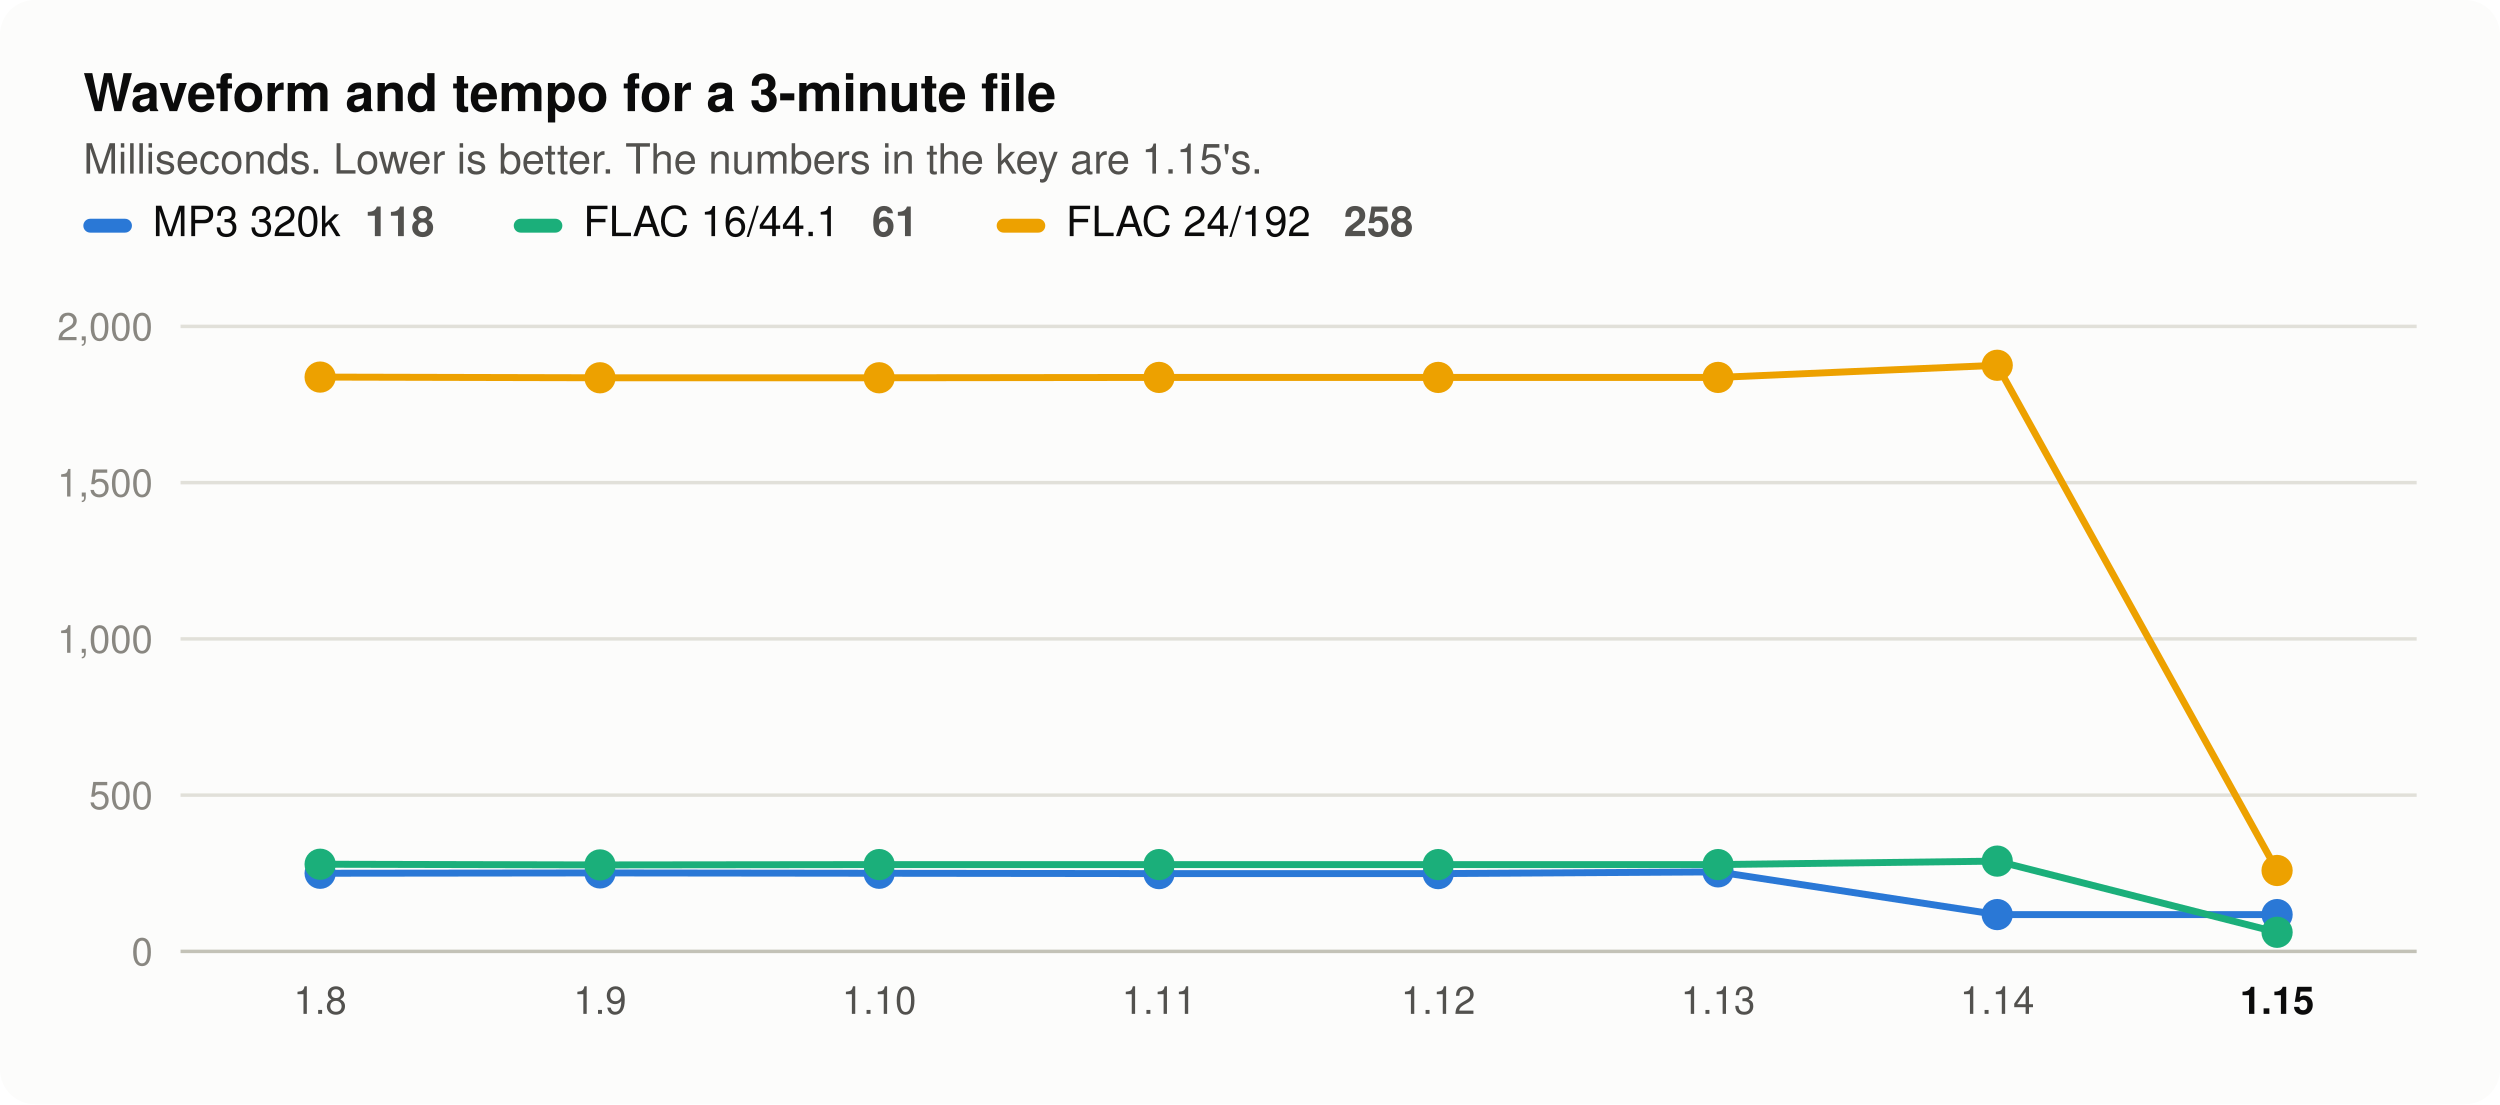
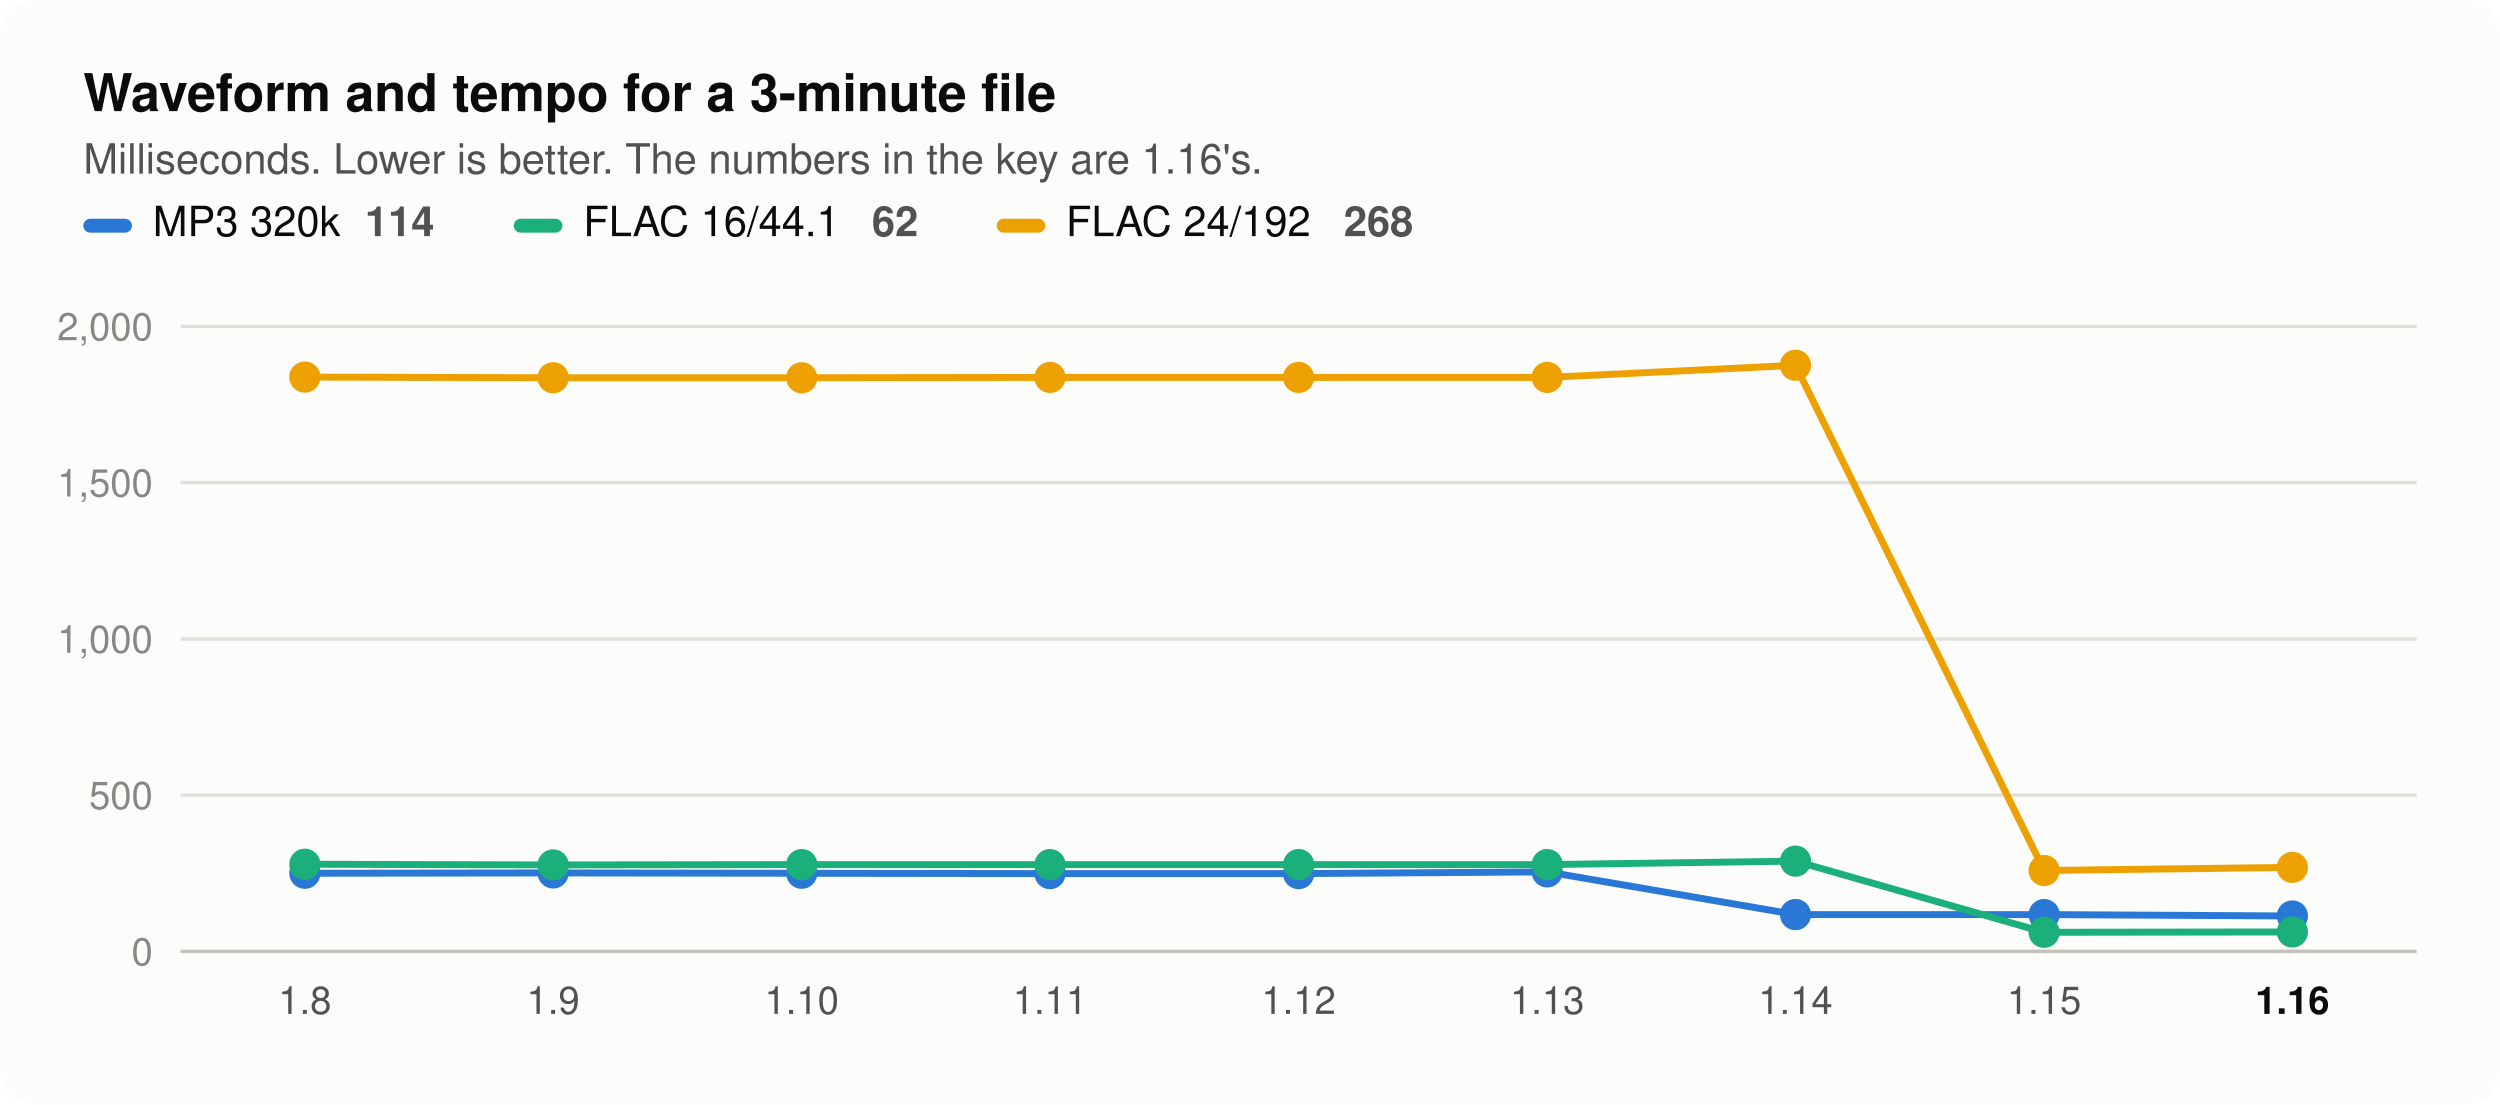
<svg xmlns="http://www.w3.org/2000/svg" viewBox="0 0 720 318" width="720" height="318" font-family="-apple-system,BlinkMacSystemFont,'Segoe UI',Helvetica,Arial,sans-serif" role="img" aria-label="Waveform and tempo for a 3-minute file">
  <style>.bg{fill:#fcfcfb}.t{fill:#0b0b0b}.m{fill:#52514e}.q{fill:#898781}.box{fill:#f0efec}.g{stroke:#e1e0d9}.a{stroke:#c3c2b7}.k{stroke:#b9b8b2}.ring{stroke:#fcfcfb}.s0{fill:#2a78d6;stroke:#2a78d6}.s2{fill:#1baf7a;stroke:#1baf7a}.s3{fill:#eda100;stroke:#eda100}@media (prefers-color-scheme:dark){.bg{fill:#1a1a19}.t{fill:#f0efec}.m{fill:#c3c2b7}.q{fill:#898781}.box{fill:#262624}.g{stroke:#2c2c2a}.a{stroke:#383835}.k{stroke:#55554f}.ring{stroke:#1a1a19}.s0{fill:#3987e5;stroke:#3987e5}.s2{fill:#199e70;stroke:#199e70}.s3{fill:#c98500;stroke:#c98500}}text{font-variant-numeric:tabular-nums}.ln{fill:none;stroke-linejoin:round;stroke-linecap:round}rect.s0,rect.s1,rect.s2,rect.s3,rect.s4,rect.s5,rect.s6,rect.s7,rect.sg{stroke:none}</style>
  <rect class="bg" width="720" height="318" rx="10" />
  <text class="t" x="24.0" y="32.0" font-size="15" text-anchor="start" font-weight="600">Waveform and tempo for a 3-minute file</text>
-   <text class="m" x="24.0" y="50.0" font-size="12" text-anchor="start">Milliseconds. Lower is better. The numbers in the key are 1.15's.</text>
+   <text class="m" x="24.0" y="50.0" font-size="12" text-anchor="start">Milliseconds. Lower is better. The numbers in the key are 1.16's.</text>
  <rect class="s0" x="24" y="63.0" width="14" height="4" rx="2" />
  <text class="t" x="44.0" y="68.0" font-size="12" text-anchor="start">MP3 320k</text>
-   <text class="m" x="105.1" y="68.0" font-size="12" text-anchor="start" font-weight="600">118</text>
+   <text class="m" x="105.1" y="68.0" font-size="12" text-anchor="start" font-weight="600">114</text>
  <rect class="s2" x="147.96" y="63.0" width="14" height="4" rx="2" />
  <text class="t" x="168.0" y="68.0" font-size="12" text-anchor="start">FLAC 16/44.1</text>
-   <text class="m" x="251.1" y="68.0" font-size="12" text-anchor="start" font-weight="600">61</text>
+   <text class="m" x="251.1" y="68.0" font-size="12" text-anchor="start" font-weight="600">62</text>
  <rect class="s3" x="287.04" y="63.0" width="14" height="4" rx="2" />
  <text class="t" x="307.0" y="68.0" font-size="12" text-anchor="start">FLAC 24/192</text>
-   <text class="m" x="387.0" y="68.0" font-size="12" text-anchor="start" font-weight="600">258</text>
+   <text class="m" x="387.0" y="68.0" font-size="12" text-anchor="start" font-weight="600">268</text>
  <line class="a" x1="52.0" y1="274.0" x2="696.0" y2="274.0" stroke-width="1" />
  <text class="q" x="44.0" y="278.0" font-size="11" text-anchor="end">0</text>
  <line class="g" x1="52.0" y1="229.0" x2="696.0" y2="229.0" stroke-width="1" />
  <text class="q" x="44.0" y="233.0" font-size="11" text-anchor="end">500</text>
  <line class="g" x1="52.0" y1="184.0" x2="696.0" y2="184.0" stroke-width="1" />
  <text class="q" x="44.0" y="188.0" font-size="11" text-anchor="end">1,000</text>
  <line class="g" x1="52.0" y1="139.0" x2="696.0" y2="139.0" stroke-width="1" />
  <text class="q" x="44.0" y="143.0" font-size="11" text-anchor="end">1,500</text>
  <line class="g" x1="52.0" y1="94.0" x2="696.0" y2="94.0" stroke-width="1" />
  <text class="q" x="44.0" y="98.0" font-size="11" text-anchor="end">2,000</text>
-   <text class="m" x="92.2" y="292.0" font-size="11" text-anchor="middle">1.8</text>
-   <text class="m" x="172.8" y="292.0" font-size="11" text-anchor="middle">1.9</text>
-   <text class="m" x="253.2" y="292.0" font-size="11" text-anchor="middle">1.10</text>
-   <text class="m" x="333.8" y="292.0" font-size="11" text-anchor="middle">1.11</text>
-   <text class="m" x="414.2" y="292.0" font-size="11" text-anchor="middle">1.12</text>
-   <text class="m" x="494.8" y="292.0" font-size="11" text-anchor="middle">1.13</text>
-   <text class="m" x="575.2" y="292.0" font-size="11" text-anchor="middle">1.14</text>
-   <text class="t" x="655.8" y="292.0" font-size="11" text-anchor="middle" font-weight="600">1.15</text>
-   <path class="ln s0" stroke-width="2" d="M92.2,251.5 L172.8,251.4 L253.2,251.5 L333.8,251.6 L414.2,251.6 L494.8,251.1 L575.2,263.4 L655.8,263.4" />
-   <circle class="s0 ring" cx="92.2" cy="251.5" r="3.5" stroke-width="2" />
-   <circle class="s0 ring" cx="172.8" cy="251.4" r="3.5" stroke-width="2" />
-   <circle class="s0 ring" cx="253.2" cy="251.5" r="3.5" stroke-width="2" />
-   <circle class="s0 ring" cx="333.8" cy="251.6" r="3.5" stroke-width="2" />
-   <circle class="s0 ring" cx="414.2" cy="251.6" r="3.5" stroke-width="2" />
-   <circle class="s0 ring" cx="494.8" cy="251.1" r="3.5" stroke-width="2" />
-   <circle class="s0 ring" cx="575.2" cy="263.4" r="3.5" stroke-width="2" />
-   <circle class="s0 ring" cx="655.8" cy="263.4" r="3.5" stroke-width="2" />
-   <path class="ln s2" stroke-width="2" d="M92.2,248.9 L172.8,249.1 L253.2,249.0 L333.8,249.0 L414.2,249.0 L494.8,249.0 L575.2,248.0 L655.8,268.5" />
-   <circle class="s2 ring" cx="92.2" cy="248.9" r="3.5" stroke-width="2" />
-   <circle class="s2 ring" cx="172.8" cy="249.1" r="3.5" stroke-width="2" />
-   <circle class="s2 ring" cx="253.2" cy="249.0" r="3.5" stroke-width="2" />
-   <circle class="s2 ring" cx="333.8" cy="249.0" r="3.5" stroke-width="2" />
-   <circle class="s2 ring" cx="414.2" cy="249.0" r="3.5" stroke-width="2" />
-   <circle class="s2 ring" cx="494.8" cy="249.0" r="3.5" stroke-width="2" />
-   <circle class="s2 ring" cx="575.2" cy="248.0" r="3.5" stroke-width="2" />
-   <circle class="s2 ring" cx="655.8" cy="268.5" r="3.5" stroke-width="2" />
-   <path class="ln s3" stroke-width="2" d="M92.2,108.6 L172.8,108.8 L253.2,108.8 L333.8,108.7 L414.2,108.7 L494.8,108.7 L575.2,105.2 L655.8,250.7" />
-   <circle class="s3 ring" cx="92.2" cy="108.6" r="3.5" stroke-width="2" />
-   <circle class="s3 ring" cx="172.8" cy="108.8" r="3.5" stroke-width="2" />
-   <circle class="s3 ring" cx="253.2" cy="108.8" r="3.5" stroke-width="2" />
-   <circle class="s3 ring" cx="333.8" cy="108.7" r="3.5" stroke-width="2" />
-   <circle class="s3 ring" cx="414.2" cy="108.7" r="3.5" stroke-width="2" />
-   <circle class="s3 ring" cx="494.8" cy="108.7" r="3.5" stroke-width="2" />
-   <circle class="s3 ring" cx="575.2" cy="105.2" r="3.5" stroke-width="2" />
-   <circle class="s3 ring" cx="655.8" cy="250.7" r="3.5" stroke-width="2" />
+   <text class="m" x="87.8" y="292.0" font-size="11" text-anchor="middle">1.8</text>
+   <text class="m" x="159.3" y="292.0" font-size="11" text-anchor="middle">1.9</text>
+   <text class="m" x="230.9" y="292.0" font-size="11" text-anchor="middle">1.10</text>
+   <text class="m" x="302.4" y="292.0" font-size="11" text-anchor="middle">1.11</text>
+   <text class="m" x="374.0" y="292.0" font-size="11" text-anchor="middle">1.12</text>
+   <text class="m" x="445.6" y="292.0" font-size="11" text-anchor="middle">1.13</text>
+   <text class="m" x="517.1" y="292.0" font-size="11" text-anchor="middle">1.14</text>
+   <text class="m" x="588.7" y="292.0" font-size="11" text-anchor="middle">1.15</text>
+   <text class="t" x="660.2" y="292.0" font-size="11" text-anchor="middle" font-weight="600">1.16</text>
+   <path class="ln s0" stroke-width="2" d="M87.8,251.5 L159.3,251.4 L230.9,251.5 L302.4,251.6 L374.0,251.6 L445.6,251.1 L517.1,263.4 L588.7,263.4 L660.2,263.8" />
+   <circle class="s0 ring" cx="87.8" cy="251.5" r="3.5" stroke-width="2" />
+   <circle class="s0 ring" cx="159.3" cy="251.4" r="3.5" stroke-width="2" />
+   <circle class="s0 ring" cx="230.9" cy="251.5" r="3.5" stroke-width="2" />
+   <circle class="s0 ring" cx="302.4" cy="251.6" r="3.5" stroke-width="2" />
+   <circle class="s0 ring" cx="374.0" cy="251.6" r="3.5" stroke-width="2" />
+   <circle class="s0 ring" cx="445.6" cy="251.1" r="3.5" stroke-width="2" />
+   <circle class="s0 ring" cx="517.1" cy="263.4" r="3.5" stroke-width="2" />
+   <circle class="s0 ring" cx="588.7" cy="263.4" r="3.5" stroke-width="2" />
+   <circle class="s0 ring" cx="660.2" cy="263.8" r="3.5" stroke-width="2" />
+   <path class="ln s2" stroke-width="2" d="M87.8,248.9 L159.3,249.1 L230.9,249.0 L302.4,249.0 L374.0,249.0 L445.6,249.0 L517.1,248.0 L588.7,268.5 L660.2,268.4" />
+   <circle class="s2 ring" cx="87.8" cy="248.9" r="3.5" stroke-width="2" />
+   <circle class="s2 ring" cx="159.3" cy="249.1" r="3.5" stroke-width="2" />
+   <circle class="s2 ring" cx="230.9" cy="249.0" r="3.5" stroke-width="2" />
+   <circle class="s2 ring" cx="302.4" cy="249.0" r="3.5" stroke-width="2" />
+   <circle class="s2 ring" cx="374.0" cy="249.0" r="3.5" stroke-width="2" />
+   <circle class="s2 ring" cx="445.6" cy="249.0" r="3.5" stroke-width="2" />
+   <circle class="s2 ring" cx="517.1" cy="248.0" r="3.5" stroke-width="2" />
+   <circle class="s2 ring" cx="588.7" cy="268.5" r="3.5" stroke-width="2" />
+   <circle class="s2 ring" cx="660.2" cy="268.4" r="3.5" stroke-width="2" />
+   <path class="ln s3" stroke-width="2" d="M87.8,108.6 L159.3,108.8 L230.9,108.8 L302.4,108.7 L374.0,108.7 L445.6,108.7 L517.1,105.2 L588.7,250.7 L660.2,249.8" />
+   <circle class="s3 ring" cx="87.8" cy="108.6" r="3.5" stroke-width="2" />
+   <circle class="s3 ring" cx="159.3" cy="108.8" r="3.5" stroke-width="2" />
+   <circle class="s3 ring" cx="230.9" cy="108.8" r="3.5" stroke-width="2" />
+   <circle class="s3 ring" cx="302.4" cy="108.7" r="3.5" stroke-width="2" />
+   <circle class="s3 ring" cx="374.0" cy="108.7" r="3.5" stroke-width="2" />
+   <circle class="s3 ring" cx="445.6" cy="108.7" r="3.5" stroke-width="2" />
+   <circle class="s3 ring" cx="517.1" cy="105.2" r="3.5" stroke-width="2" />
+   <circle class="s3 ring" cx="588.7" cy="250.7" r="3.5" stroke-width="2" />
+   <circle class="s3 ring" cx="660.2" cy="249.8" r="3.5" stroke-width="2" />
</svg>
